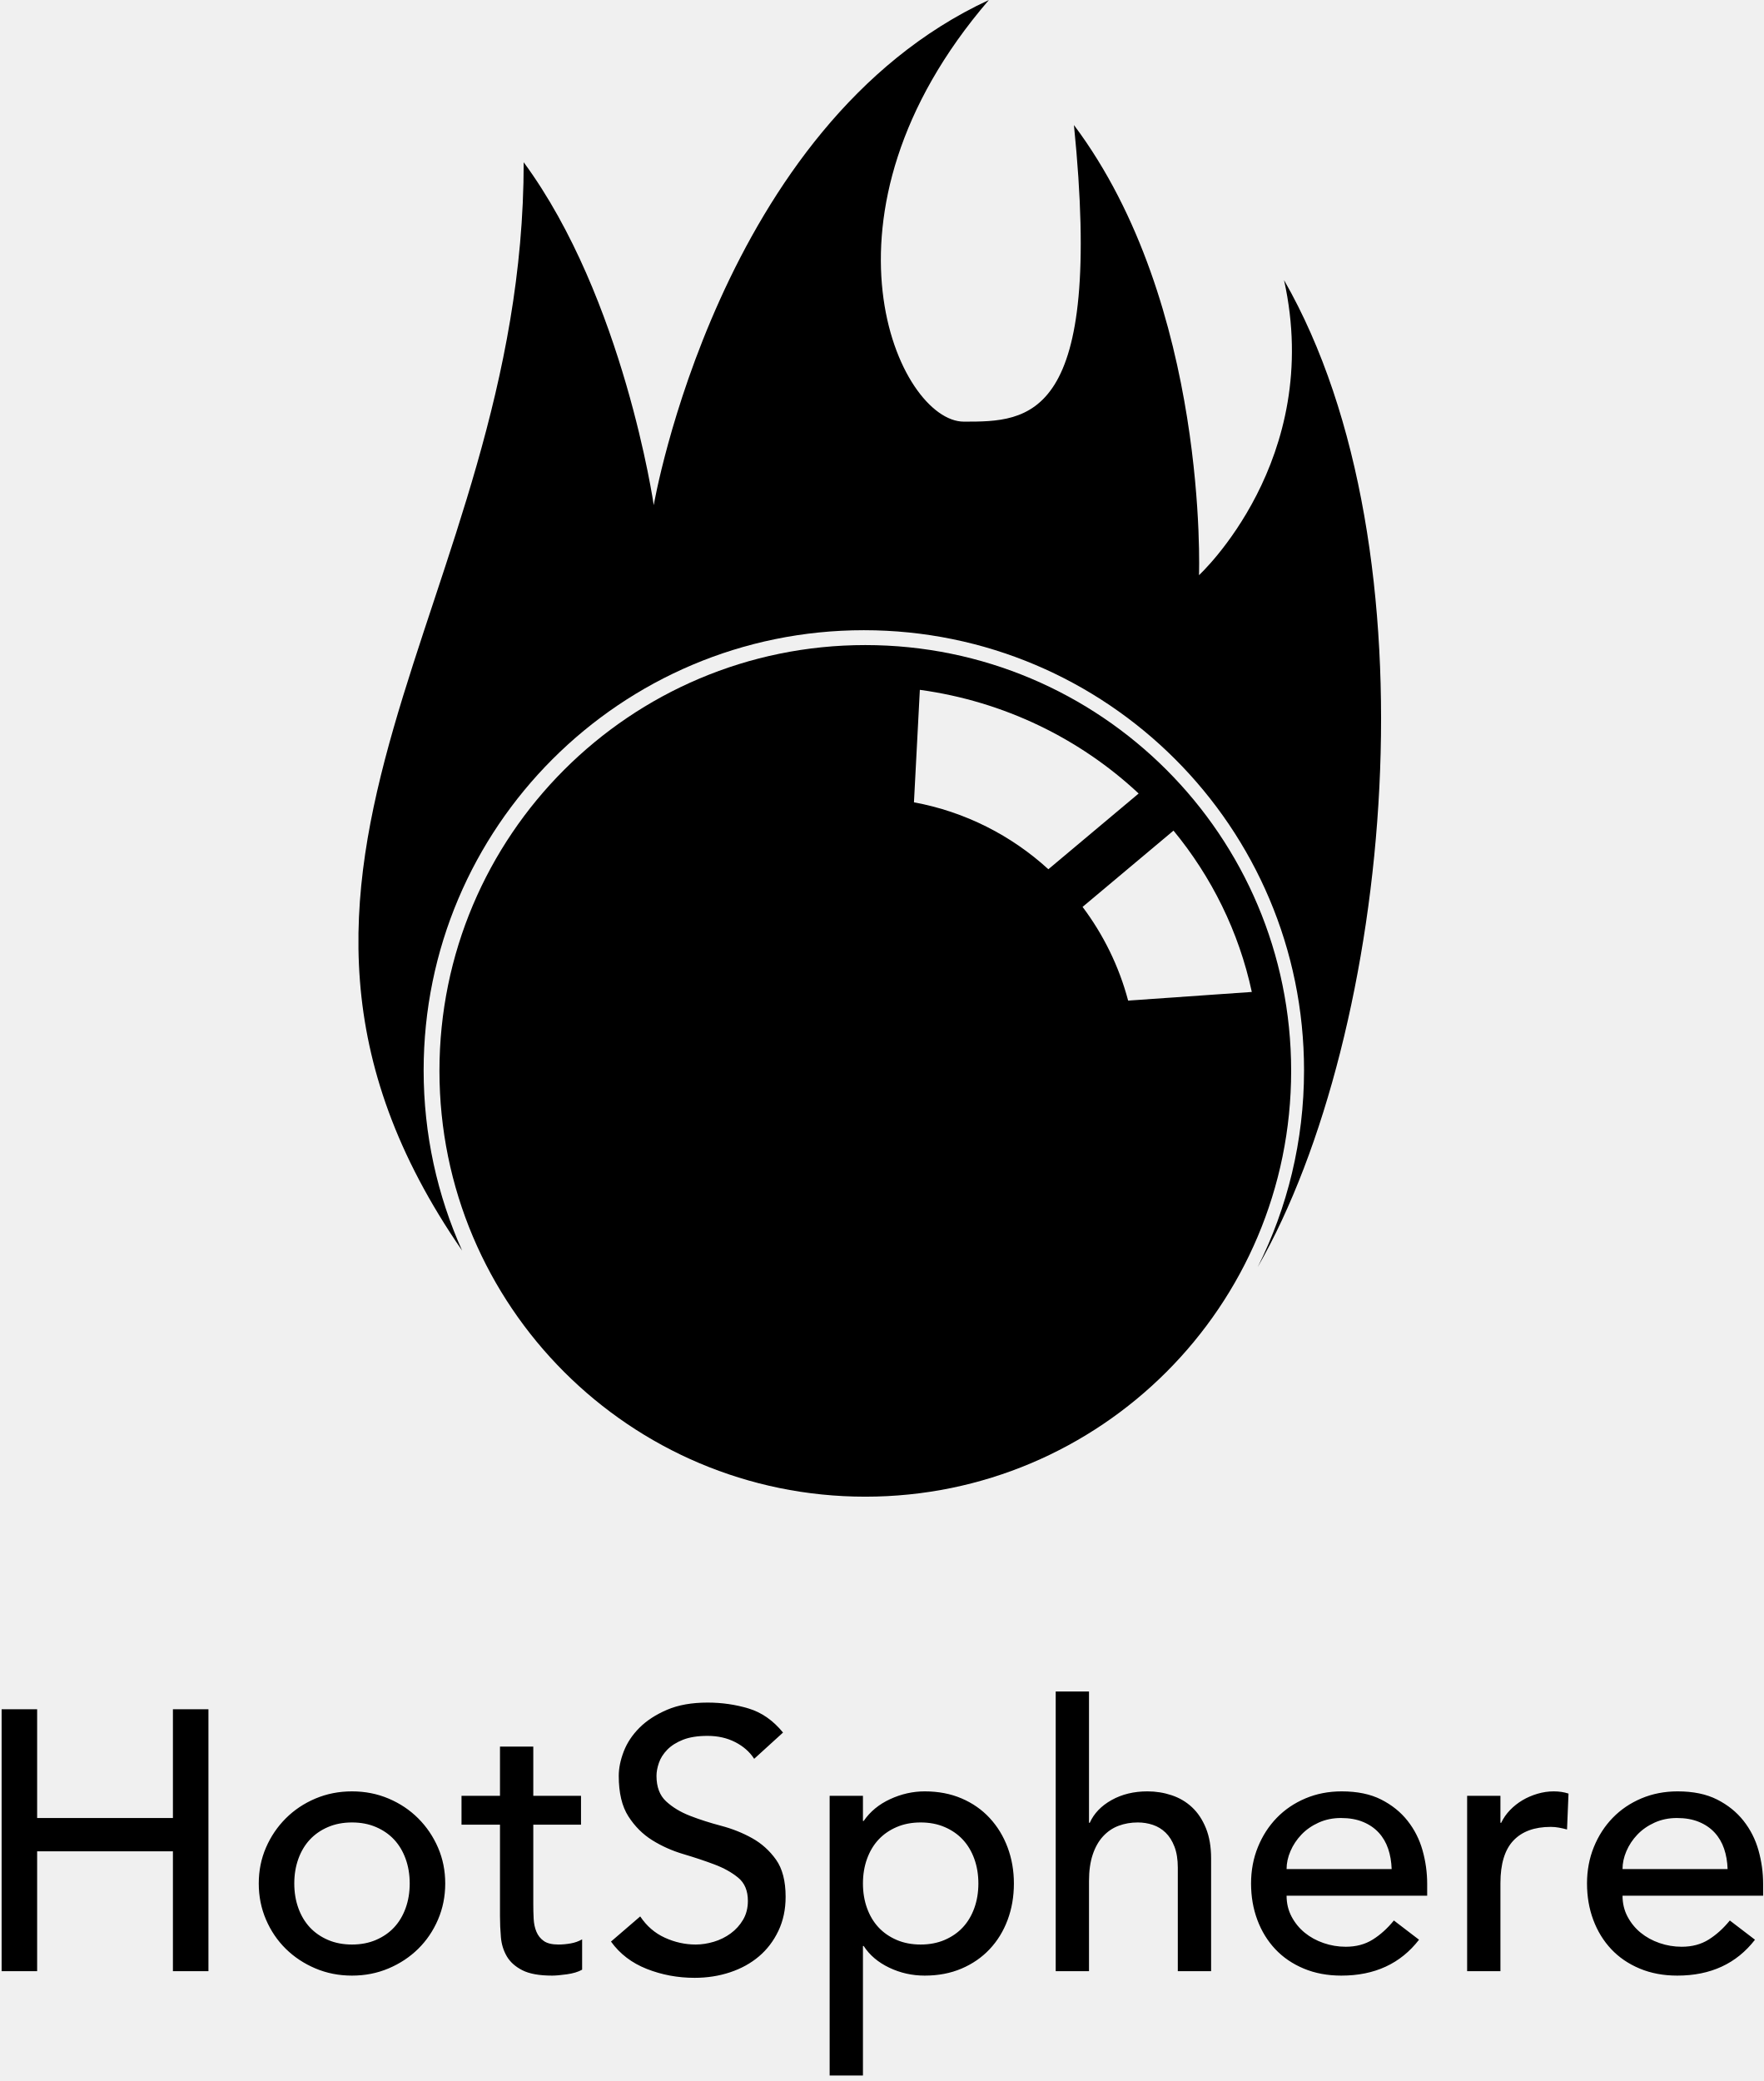
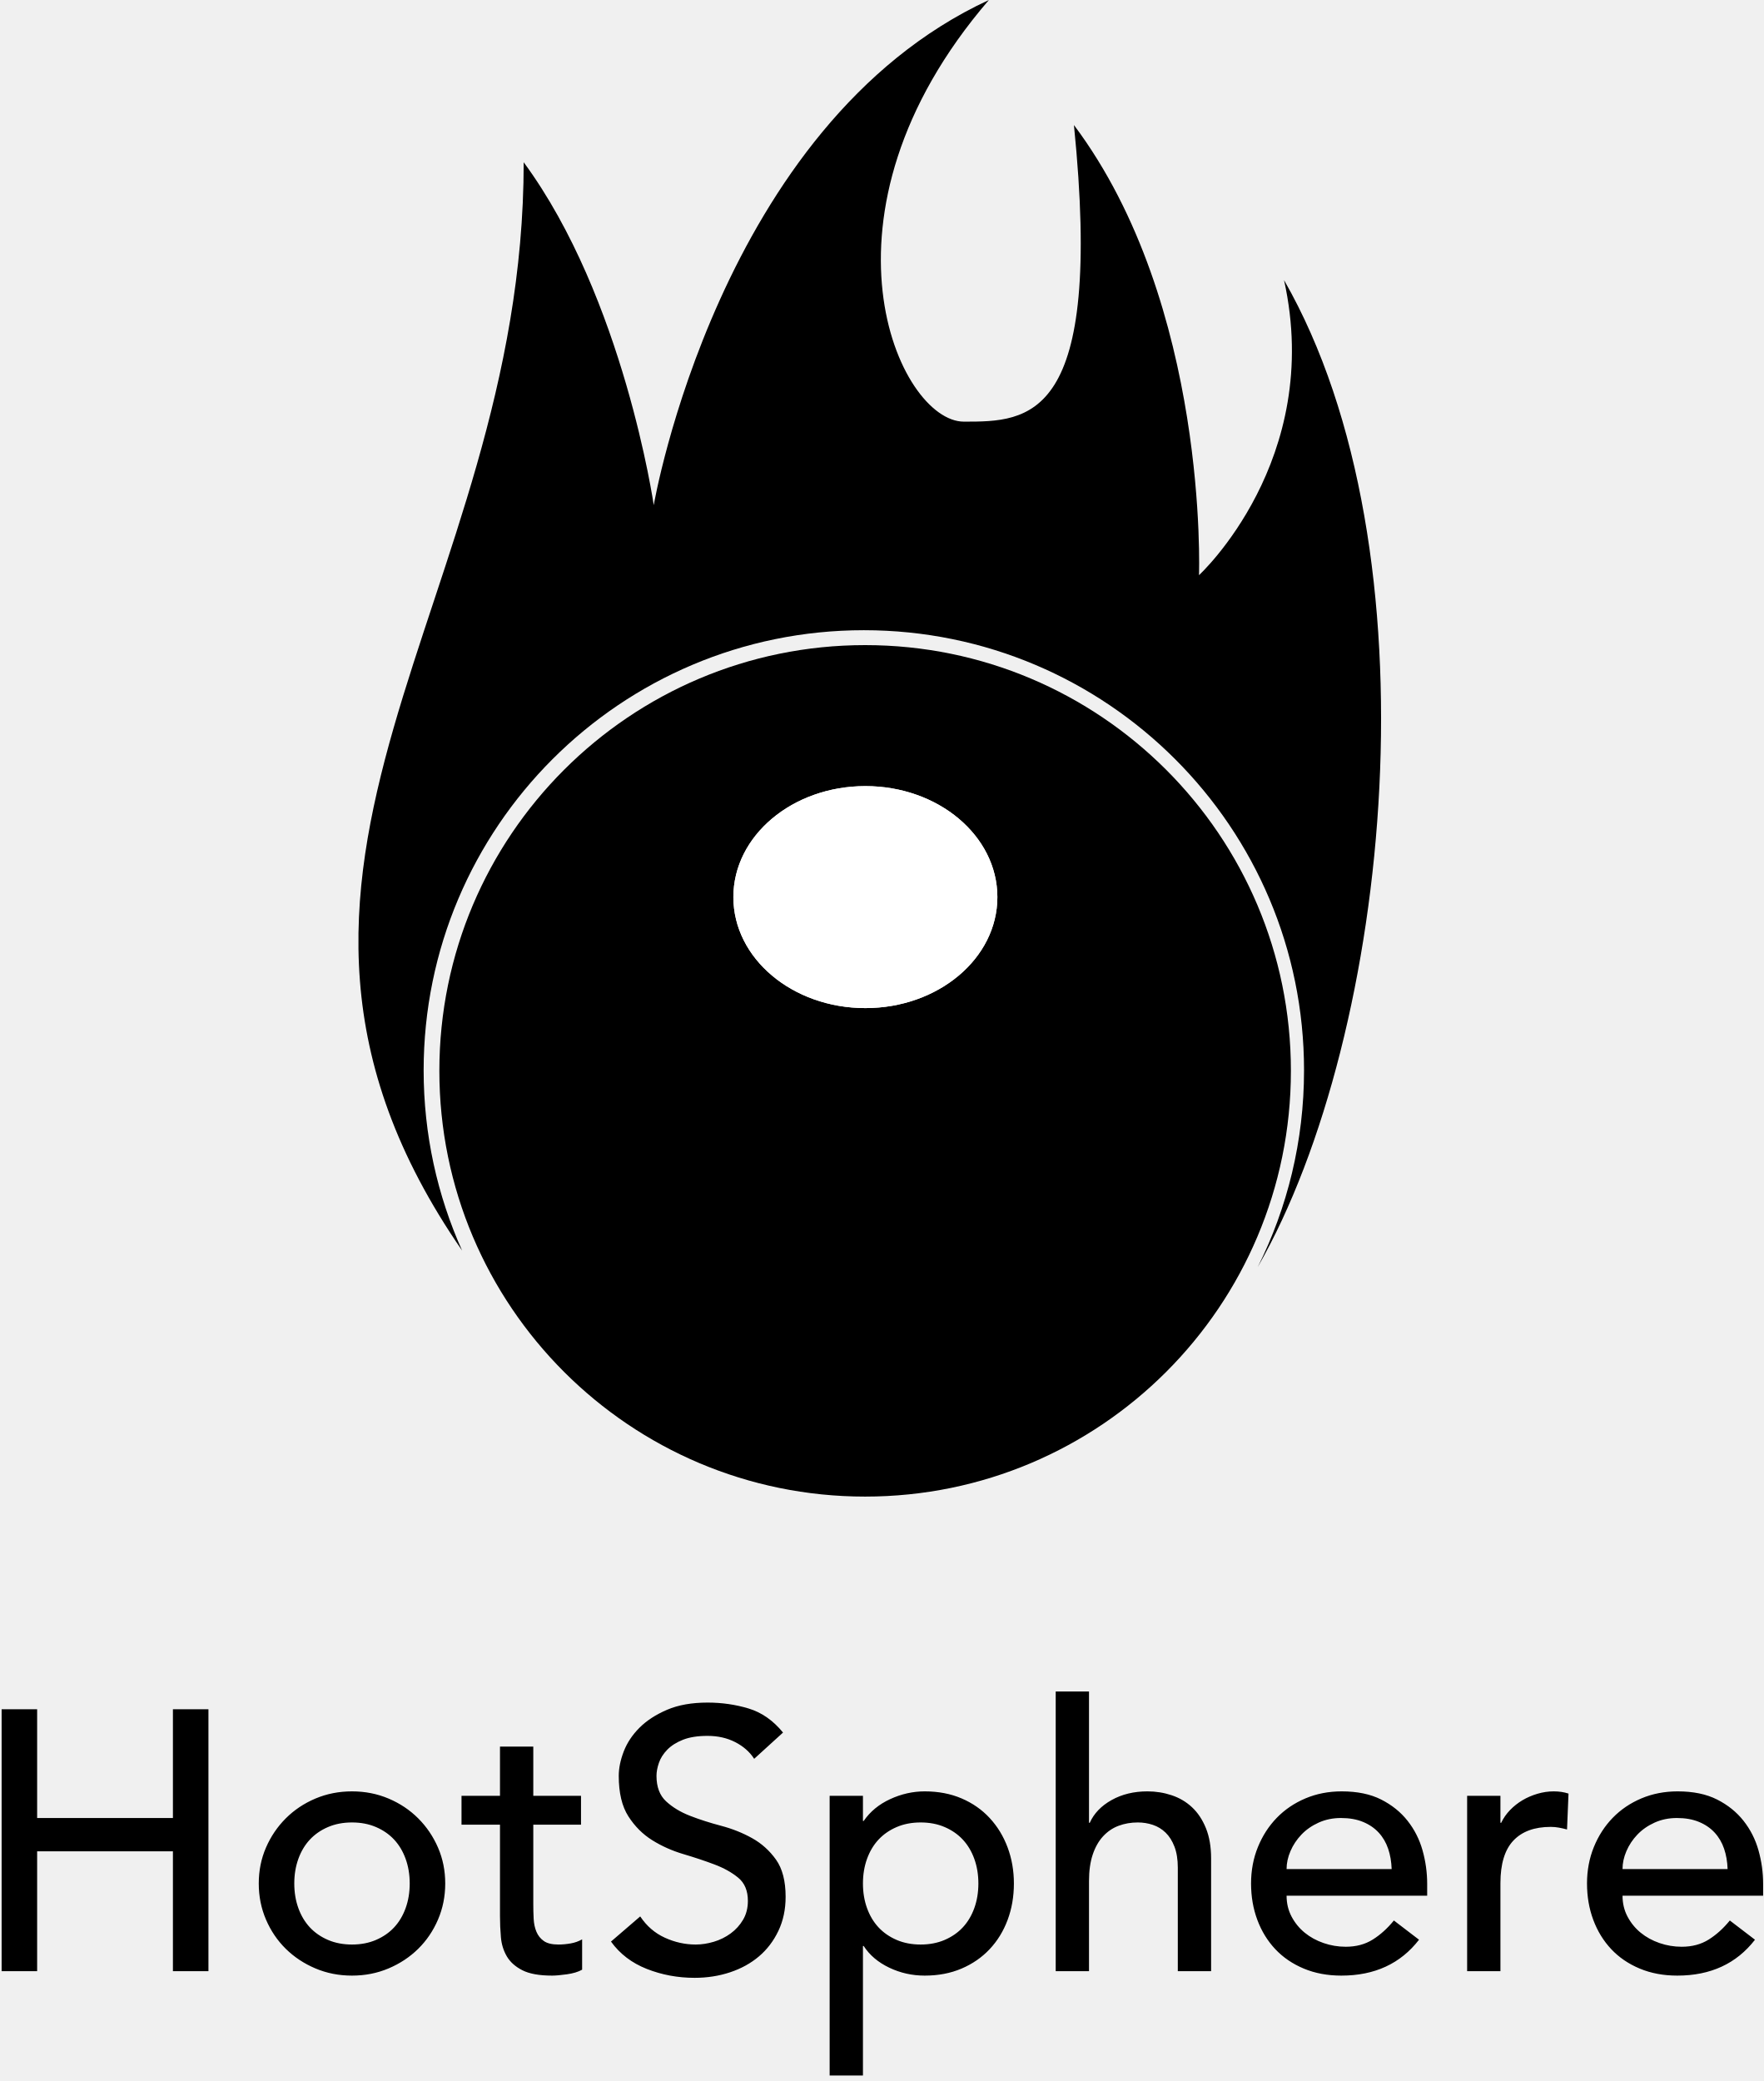
<svg xmlns="http://www.w3.org/2000/svg" width="305px" height="360px" viewBox="0 0 305 360" version="1.1">
  <defs />
  <g id="Menu-v2" stroke="none" stroke-width="1" fill="none" fill-rule="evenodd">
-     <g id="Menu" transform="translate(-489, -43)" fill="#000000">
+     <g id="Menu" transform="translate(-489, -43)">
      <g id="MenuHeader" transform="translate(483, 43)">
-         <path d="M6.28,295.688 L12.424,295.688 L12.424,314.504 L35.912,314.504 L35.912,295.688 L42.056,295.688 L42.056,341 L35.912,341 L35.912,320.264 L12.424,320.264 L12.424,341 L6.28,341 L6.28,295.688 Z M56.904,325.832 C56.904,327.368 57.139,328.787 57.608,330.088 C58.077,331.389 58.739,332.499 59.592,333.416 C60.445,334.333 61.491,335.059 62.728,335.592 C63.965,336.125 65.352,336.392 66.888,336.392 C68.424,336.392 69.811,336.125 71.048,335.592 C72.285,335.059 73.331,334.333 74.184,333.416 C75.037,332.499 75.699,331.389 76.168,330.088 C76.637,328.787 76.872,327.368 76.872,325.832 C76.872,324.296 76.637,322.877 76.168,321.576 C75.699,320.275 75.037,319.165 74.184,318.248 C73.331,317.331 72.285,316.605 71.048,316.072 C69.811,315.539 68.424,315.272 66.888,315.272 C65.352,315.272 63.965,315.539 62.728,316.072 C61.491,316.605 60.445,317.331 59.592,318.248 C58.739,319.165 58.077,320.275 57.608,321.576 C57.139,322.877 56.904,324.296 56.904,325.832 L56.904,325.832 Z M50.76,325.832 C50.76,323.613 51.176,321.544 52.008,319.624 C52.84,317.704 53.981,316.019 55.432,314.568 C56.883,313.117 58.589,311.976 60.552,311.144 C62.515,310.312 64.627,309.896 66.888,309.896 C69.149,309.896 71.261,310.312 73.224,311.144 C75.187,311.976 76.893,313.117 78.344,314.568 C79.795,316.019 80.936,317.704 81.768,319.624 C82.6,321.544 83.016,323.613 83.016,325.832 C83.016,328.051 82.6,330.131 81.768,332.072 C80.936,334.013 79.795,335.699 78.344,337.128 C76.893,338.557 75.187,339.688 73.224,340.52 C71.261,341.352 69.149,341.768 66.888,341.768 C64.627,341.768 62.515,341.352 60.552,340.52 C58.589,339.688 56.883,338.557 55.432,337.128 C53.981,335.699 52.84,334.013 52.008,332.072 C51.176,330.131 50.76,328.051 50.76,325.832 L50.76,325.832 Z M106.504,315.656 L98.248,315.656 L98.248,329.416 C98.248,330.269 98.269,331.112 98.312,331.944 C98.355,332.776 98.515,333.523 98.792,334.184 C99.069,334.845 99.496,335.379 100.072,335.784 C100.648,336.189 101.491,336.392 102.6,336.392 C103.283,336.392 103.987,336.328 104.712,336.2 C105.437,336.072 106.099,335.837 106.696,335.496 L106.696,340.744 C106.013,341.128 105.128,341.395 104.04,341.544 C102.952,341.693 102.109,341.768 101.512,341.768 C99.293,341.768 97.576,341.459 96.36,340.84 C95.144,340.221 94.248,339.421 93.672,338.44 C93.096,337.459 92.755,336.36 92.648,335.144 C92.541,333.928 92.488,332.701 92.488,331.464 L92.488,315.656 L85.832,315.656 L85.832,310.664 L92.488,310.664 L92.488,302.152 L98.248,302.152 L98.248,310.664 L106.504,310.664 L106.504,315.656 Z M116.744,331.528 C117.853,333.192 119.272,334.419 121,335.208 C122.728,335.997 124.509,336.392 126.344,336.392 C127.368,336.392 128.413,336.232 129.48,335.912 C130.547,335.592 131.517,335.112 132.392,334.472 C133.267,333.832 133.981,333.043 134.536,332.104 C135.091,331.165 135.368,330.077 135.368,328.84 C135.368,327.091 134.813,325.757 133.704,324.84 C132.595,323.923 131.219,323.155 129.576,322.536 C127.933,321.917 126.141,321.32 124.2,320.744 C122.259,320.168 120.467,319.368 118.824,318.344 C117.181,317.32 115.805,315.944 114.696,314.216 C113.587,312.488 113.032,310.152 113.032,307.208 C113.032,305.885 113.32,304.477 113.896,302.984 C114.472,301.491 115.379,300.125 116.616,298.888 C117.853,297.651 119.443,296.616 121.384,295.784 C123.325,294.952 125.661,294.536 128.392,294.536 C130.867,294.536 133.235,294.877 135.496,295.56 C137.757,296.243 139.741,297.629 141.448,299.72 L136.456,304.264 C135.688,303.069 134.6,302.109 133.192,301.384 C131.784,300.659 130.184,300.296 128.392,300.296 C126.685,300.296 125.267,300.52 124.136,300.968 C123.005,301.416 122.099,301.992 121.416,302.696 C120.733,303.4 120.253,304.157 119.976,304.968 C119.699,305.779 119.56,306.525 119.56,307.208 C119.56,309.128 120.115,310.6 121.224,311.624 C122.333,312.648 123.709,313.48 125.352,314.12 C126.995,314.76 128.787,315.336 130.728,315.848 C132.669,316.36 134.461,317.075 136.104,317.992 C137.747,318.909 139.123,320.147 140.232,321.704 C141.341,323.261 141.896,325.405 141.896,328.136 C141.896,330.312 141.48,332.275 140.648,334.024 C139.816,335.773 138.696,337.245 137.288,338.44 C135.88,339.635 134.216,340.552 132.296,341.192 C130.376,341.832 128.328,342.152 126.152,342.152 C123.251,342.152 120.499,341.64 117.896,340.616 C115.293,339.592 113.224,338.013 111.688,335.88 L116.744,331.528 Z M149.512,310.664 L155.272,310.664 L155.272,315.016 L155.4,315.016 C156.509,313.395 158.035,312.136 159.976,311.24 C161.917,310.344 163.912,309.896 165.96,309.896 C168.307,309.896 170.429,310.301 172.328,311.112 C174.227,311.923 175.848,313.053 177.192,314.504 C178.536,315.955 179.571,317.651 180.296,319.592 C181.021,321.533 181.384,323.613 181.384,325.832 C181.384,328.093 181.021,330.195 180.296,332.136 C179.571,334.077 178.536,335.763 177.192,337.192 C175.848,338.621 174.227,339.741 172.328,340.552 C170.429,341.363 168.307,341.768 165.96,341.768 C163.784,341.768 161.736,341.309 159.816,340.392 C157.896,339.475 156.424,338.227 155.4,336.648 L155.272,336.648 L155.272,359.048 L149.512,359.048 L149.512,310.664 Z M165.256,315.272 C163.72,315.272 162.333,315.539 161.096,316.072 C159.859,316.605 158.813,317.331 157.96,318.248 C157.107,319.165 156.445,320.275 155.976,321.576 C155.507,322.877 155.272,324.296 155.272,325.832 C155.272,327.368 155.507,328.787 155.976,330.088 C156.445,331.389 157.107,332.499 157.96,333.416 C158.813,334.333 159.859,335.059 161.096,335.592 C162.333,336.125 163.72,336.392 165.256,336.392 C166.792,336.392 168.179,336.125 169.416,335.592 C170.653,335.059 171.699,334.333 172.552,333.416 C173.405,332.499 174.067,331.389 174.536,330.088 C175.005,328.787 175.24,327.368 175.24,325.832 C175.24,324.296 175.005,322.877 174.536,321.576 C174.067,320.275 173.405,319.165 172.552,318.248 C171.699,317.331 170.653,316.605 169.416,316.072 C168.179,315.539 166.792,315.272 165.256,315.272 L165.256,315.272 Z M188.616,292.616 L194.376,292.616 L194.376,315.336 L194.504,315.336 C195.229,313.715 196.488,312.403 198.28,311.4 C200.072,310.397 202.141,309.896 204.488,309.896 C205.939,309.896 207.336,310.12 208.68,310.568 C210.024,311.016 211.197,311.709 212.2,312.648 C213.203,313.587 214.003,314.792 214.6,316.264 C215.197,317.736 215.496,319.475 215.496,321.48 L215.496,341 L209.736,341 L209.736,323.08 C209.736,321.672 209.544,320.467 209.16,319.464 C208.776,318.461 208.264,317.651 207.624,317.032 C206.984,316.413 206.248,315.965 205.416,315.688 C204.584,315.411 203.72,315.272 202.824,315.272 C201.629,315.272 200.52,315.464 199.496,315.848 C198.472,316.232 197.576,316.84 196.808,317.672 C196.04,318.504 195.443,319.56 195.016,320.84 C194.589,322.12 194.376,323.635 194.376,325.384 L194.376,341 L188.616,341 L188.616,292.616 Z M228.552,327.944 C228.552,329.267 228.84,330.472 229.416,331.56 C229.992,332.648 230.749,333.576 231.688,334.344 C232.627,335.112 233.715,335.709 234.952,336.136 C236.189,336.563 237.469,336.776 238.792,336.776 C240.584,336.776 242.141,336.36 243.464,335.528 C244.787,334.696 246.003,333.597 247.112,332.232 L251.464,335.56 C248.264,339.699 243.784,341.768 238.024,341.768 C235.635,341.768 233.469,341.363 231.528,340.552 C229.587,339.741 227.944,338.621 226.6,337.192 C225.256,335.763 224.221,334.077 223.496,332.136 C222.771,330.195 222.408,328.093 222.408,325.832 C222.408,323.571 222.803,321.469 223.592,319.528 C224.381,317.587 225.469,315.901 226.856,314.472 C228.243,313.043 229.896,311.923 231.816,311.112 C233.736,310.301 235.827,309.896 238.088,309.896 C240.776,309.896 243.048,310.365 244.904,311.304 C246.76,312.243 248.285,313.469 249.48,314.984 C250.675,316.499 251.539,318.205 252.072,320.104 C252.605,322.003 252.872,323.933 252.872,325.896 L252.872,327.944 L228.552,327.944 Z M246.728,323.336 C246.685,322.056 246.483,320.883 246.12,319.816 C245.757,318.749 245.213,317.821 244.488,317.032 C243.763,316.243 242.856,315.624 241.768,315.176 C240.68,314.728 239.411,314.504 237.96,314.504 C236.552,314.504 235.261,314.771 234.088,315.304 C232.915,315.837 231.923,316.531 231.112,317.384 C230.301,318.237 229.672,319.187 229.224,320.232 C228.776,321.277 228.552,322.312 228.552,323.336 L246.728,323.336 Z M259.784,310.664 L265.544,310.664 L265.544,315.336 L265.672,315.336 C266.056,314.525 266.568,313.789 267.208,313.128 C267.848,312.467 268.563,311.901 269.352,311.432 C270.141,310.963 271.005,310.589 271.944,310.312 C272.883,310.035 273.821,309.896 274.76,309.896 C275.699,309.896 276.552,310.024 277.32,310.28 L277.064,316.488 C276.595,316.36 276.125,316.253 275.656,316.168 C275.187,316.083 274.717,316.04 274.248,316.04 C271.432,316.04 269.277,316.829 267.784,318.408 C266.291,319.987 265.544,322.44 265.544,325.768 L265.544,341 L259.784,341 L259.784,310.664 Z M286.664,327.944 C286.664,329.267 286.952,330.472 287.528,331.56 C288.104,332.648 288.861,333.576 289.8,334.344 C290.739,335.112 291.827,335.709 293.064,336.136 C294.301,336.563 295.581,336.776 296.904,336.776 C298.696,336.776 300.253,336.36 301.576,335.528 C302.899,334.696 304.115,333.597 305.224,332.232 L309.576,335.56 C306.376,339.699 301.896,341.768 296.136,341.768 C293.747,341.768 291.581,341.363 289.64,340.552 C287.699,339.741 286.056,338.621 284.712,337.192 C283.368,335.763 282.333,334.077 281.608,332.136 C280.883,330.195 280.52,328.093 280.52,325.832 C280.52,323.571 280.915,321.469 281.704,319.528 C282.493,317.587 283.581,315.901 284.968,314.472 C286.355,313.043 288.008,311.923 289.928,311.112 C291.848,310.301 293.939,309.896 296.2,309.896 C298.888,309.896 301.16,310.365 303.016,311.304 C304.872,312.243 306.397,313.469 307.592,314.984 C308.787,316.499 309.651,318.205 310.184,320.104 C310.717,322.003 310.984,323.933 310.984,325.896 L310.984,327.944 L286.664,327.944 Z M304.84,323.336 C304.797,322.056 304.595,320.883 304.232,319.816 C303.869,318.749 303.325,317.821 302.6,317.032 C301.875,316.243 300.968,315.624 299.88,315.176 C298.792,314.728 297.523,314.504 296.072,314.504 C294.664,314.504 293.373,314.771 292.2,315.304 C291.027,315.837 290.035,316.531 289.224,317.384 C288.413,318.237 287.784,319.187 287.336,320.232 C286.888,321.277 286.664,322.312 286.664,323.336 L304.84,323.336 Z" id="HotSphere" />
+         <path d="M6.28,295.688 L12.424,295.688 L12.424,314.504 L35.912,314.504 L35.912,295.688 L42.056,295.688 L42.056,341 L35.912,341 L35.912,320.264 L12.424,320.264 L12.424,341 L6.28,341 L6.28,295.688 Z M56.904,325.832 C56.904,327.368 57.139,328.787 57.608,330.088 C58.077,331.389 58.739,332.499 59.592,333.416 C60.445,334.333 61.491,335.059 62.728,335.592 C63.965,336.125 65.352,336.392 66.888,336.392 C68.424,336.392 69.811,336.125 71.048,335.592 C72.285,335.059 73.331,334.333 74.184,333.416 C75.037,332.499 75.699,331.389 76.168,330.088 C76.637,328.787 76.872,327.368 76.872,325.832 C76.872,324.296 76.637,322.877 76.168,321.576 C75.699,320.275 75.037,319.165 74.184,318.248 C73.331,317.331 72.285,316.605 71.048,316.072 C69.811,315.539 68.424,315.272 66.888,315.272 C65.352,315.272 63.965,315.539 62.728,316.072 C61.491,316.605 60.445,317.331 59.592,318.248 C58.739,319.165 58.077,320.275 57.608,321.576 C57.139,322.877 56.904,324.296 56.904,325.832 L56.904,325.832 Z M50.76,325.832 C50.76,323.613 51.176,321.544 52.008,319.624 C52.84,317.704 53.981,316.019 55.432,314.568 C56.883,313.117 58.589,311.976 60.552,311.144 C62.515,310.312 64.627,309.896 66.888,309.896 C69.149,309.896 71.261,310.312 73.224,311.144 C75.187,311.976 76.893,313.117 78.344,314.568 C79.795,316.019 80.936,317.704 81.768,319.624 C82.6,321.544 83.016,323.613 83.016,325.832 C83.016,328.051 82.6,330.131 81.768,332.072 C80.936,334.013 79.795,335.699 78.344,337.128 C76.893,338.557 75.187,339.688 73.224,340.52 C71.261,341.352 69.149,341.768 66.888,341.768 C64.627,341.768 62.515,341.352 60.552,340.52 C58.589,339.688 56.883,338.557 55.432,337.128 C53.981,335.699 52.84,334.013 52.008,332.072 C51.176,330.131 50.76,328.051 50.76,325.832 L50.76,325.832 Z M106.504,315.656 L98.248,315.656 L98.248,329.416 C98.248,330.269 98.269,331.112 98.312,331.944 C98.355,332.776 98.515,333.523 98.792,334.184 C99.069,334.845 99.496,335.379 100.072,335.784 C100.648,336.189 101.491,336.392 102.6,336.392 C103.283,336.392 103.987,336.328 104.712,336.2 C105.437,336.072 106.099,335.837 106.696,335.496 L106.696,340.744 C106.013,341.128 105.128,341.395 104.04,341.544 C102.952,341.693 102.109,341.768 101.512,341.768 C99.293,341.768 97.576,341.459 96.36,340.84 C95.144,340.221 94.248,339.421 93.672,338.44 C93.096,337.459 92.755,336.36 92.648,335.144 C92.541,333.928 92.488,332.701 92.488,331.464 L92.488,315.656 L85.832,315.656 L85.832,310.664 L92.488,310.664 L92.488,302.152 L98.248,302.152 L98.248,310.664 L106.504,310.664 L106.504,315.656 Z M116.744,331.528 C117.853,333.192 119.272,334.419 121,335.208 C122.728,335.997 124.509,336.392 126.344,336.392 C127.368,336.392 128.413,336.232 129.48,335.912 C130.547,335.592 131.517,335.112 132.392,334.472 C133.267,333.832 133.981,333.043 134.536,332.104 C135.091,331.165 135.368,330.077 135.368,328.84 C135.368,327.091 134.813,325.757 133.704,324.84 C132.595,323.923 131.219,323.155 129.576,322.536 C127.933,321.917 126.141,321.32 124.2,320.744 C122.259,320.168 120.467,319.368 118.824,318.344 C117.181,317.32 115.805,315.944 114.696,314.216 C113.587,312.488 113.032,310.152 113.032,307.208 C113.032,305.885 113.32,304.477 113.896,302.984 C114.472,301.491 115.379,300.125 116.616,298.888 C117.853,297.651 119.443,296.616 121.384,295.784 C123.325,294.952 125.661,294.536 128.392,294.536 C130.867,294.536 133.235,294.877 135.496,295.56 C137.757,296.243 139.741,297.629 141.448,299.72 L136.456,304.264 C135.688,303.069 134.6,302.109 133.192,301.384 C131.784,300.659 130.184,300.296 128.392,300.296 C126.685,300.296 125.267,300.52 124.136,300.968 C123.005,301.416 122.099,301.992 121.416,302.696 C120.733,303.4 120.253,304.157 119.976,304.968 C119.699,305.779 119.56,306.525 119.56,307.208 C119.56,309.128 120.115,310.6 121.224,311.624 C122.333,312.648 123.709,313.48 125.352,314.12 C126.995,314.76 128.787,315.336 130.728,315.848 C132.669,316.36 134.461,317.075 136.104,317.992 C137.747,318.909 139.123,320.147 140.232,321.704 C141.341,323.261 141.896,325.405 141.896,328.136 C141.896,330.312 141.48,332.275 140.648,334.024 C139.816,335.773 138.696,337.245 137.288,338.44 C135.88,339.635 134.216,340.552 132.296,341.192 C130.376,341.832 128.328,342.152 126.152,342.152 C123.251,342.152 120.499,341.64 117.896,340.616 C115.293,339.592 113.224,338.013 111.688,335.88 L116.744,331.528 Z M149.512,310.664 L155.272,310.664 L155.272,315.016 L155.4,315.016 C156.509,313.395 158.035,312.136 159.976,311.24 C161.917,310.344 163.912,309.896 165.96,309.896 C168.307,309.896 170.429,310.301 172.328,311.112 C174.227,311.923 175.848,313.053 177.192,314.504 C178.536,315.955 179.571,317.651 180.296,319.592 C181.021,321.533 181.384,323.613 181.384,325.832 C181.384,328.093 181.021,330.195 180.296,332.136 C179.571,334.077 178.536,335.763 177.192,337.192 C175.848,338.621 174.227,339.741 172.328,340.552 C170.429,341.363 168.307,341.768 165.96,341.768 C163.784,341.768 161.736,341.309 159.816,340.392 C157.896,339.475 156.424,338.227 155.4,336.648 L155.272,336.648 L155.272,359.048 L149.512,359.048 L149.512,310.664 Z M165.256,315.272 C163.72,315.272 162.333,315.539 161.096,316.072 C159.859,316.605 158.813,317.331 157.96,318.248 C157.107,319.165 156.445,320.275 155.976,321.576 C155.507,322.877 155.272,324.296 155.272,325.832 C155.272,327.368 155.507,328.787 155.976,330.088 C156.445,331.389 157.107,332.499 157.96,333.416 C158.813,334.333 159.859,335.059 161.096,335.592 C162.333,336.125 163.72,336.392 165.256,336.392 C166.792,336.392 168.179,336.125 169.416,335.592 C170.653,335.059 171.699,334.333 172.552,333.416 C173.405,332.499 174.067,331.389 174.536,330.088 C175.005,328.787 175.24,327.368 175.24,325.832 C175.24,324.296 175.005,322.877 174.536,321.576 C174.067,320.275 173.405,319.165 172.552,318.248 C171.699,317.331 170.653,316.605 169.416,316.072 C168.179,315.539 166.792,315.272 165.256,315.272 L165.256,315.272 Z M188.616,292.616 L194.376,292.616 L194.376,315.336 L194.504,315.336 C195.229,313.715 196.488,312.403 198.28,311.4 C200.072,310.397 202.141,309.896 204.488,309.896 C205.939,309.896 207.336,310.12 208.68,310.568 C210.024,311.016 211.197,311.709 212.2,312.648 C213.203,313.587 214.003,314.792 214.6,316.264 C215.197,317.736 215.496,319.475 215.496,321.48 L215.496,341 L209.736,341 L209.736,323.08 C209.736,321.672 209.544,320.467 209.16,319.464 C208.776,318.461 208.264,317.651 207.624,317.032 C206.984,316.413 206.248,315.965 205.416,315.688 C204.584,315.411 203.72,315.272 202.824,315.272 C201.629,315.272 200.52,315.464 199.496,315.848 C198.472,316.232 197.576,316.84 196.808,317.672 C196.04,318.504 195.443,319.56 195.016,320.84 C194.589,322.12 194.376,323.635 194.376,325.384 L194.376,341 L188.616,341 L188.616,292.616 Z M228.552,327.944 C228.552,329.267 228.84,330.472 229.416,331.56 C229.992,332.648 230.749,333.576 231.688,334.344 C232.627,335.112 233.715,335.709 234.952,336.136 C236.189,336.563 237.469,336.776 238.792,336.776 C240.584,336.776 242.141,336.36 243.464,335.528 C244.787,334.696 246.003,333.597 247.112,332.232 L251.464,335.56 C248.264,339.699 243.784,341.768 238.024,341.768 C235.635,341.768 233.469,341.363 231.528,340.552 C229.587,339.741 227.944,338.621 226.6,337.192 C225.256,335.763 224.221,334.077 223.496,332.136 C222.771,330.195 222.408,328.093 222.408,325.832 C222.408,323.571 222.803,321.469 223.592,319.528 C224.381,317.587 225.469,315.901 226.856,314.472 C228.243,313.043 229.896,311.923 231.816,311.112 C233.736,310.301 235.827,309.896 238.088,309.896 C240.776,309.896 243.048,310.365 244.904,311.304 C246.76,312.243 248.285,313.469 249.48,314.984 C250.675,316.499 251.539,318.205 252.072,320.104 C252.605,322.003 252.872,323.933 252.872,325.896 L252.872,327.944 L228.552,327.944 Z M246.728,323.336 C246.685,322.056 246.483,320.883 246.12,319.816 C245.757,318.749 245.213,317.821 244.488,317.032 C243.763,316.243 242.856,315.624 241.768,315.176 C240.68,314.728 239.411,314.504 237.96,314.504 C236.552,314.504 235.261,314.771 234.088,315.304 C232.915,315.837 231.923,316.531 231.112,317.384 C230.301,318.237 229.672,319.187 229.224,320.232 C228.776,321.277 228.552,322.312 228.552,323.336 L246.728,323.336 Z M259.784,310.664 L265.544,310.664 L265.544,315.336 L265.672,315.336 C266.056,314.525 266.568,313.789 267.208,313.128 C267.848,312.467 268.563,311.901 269.352,311.432 C270.141,310.963 271.005,310.589 271.944,310.312 C272.883,310.035 273.821,309.896 274.76,309.896 C275.699,309.896 276.552,310.024 277.32,310.28 L277.064,316.488 C276.595,316.36 276.125,316.253 275.656,316.168 C275.187,316.083 274.717,316.04 274.248,316.04 C271.432,316.04 269.277,316.829 267.784,318.408 C266.291,319.987 265.544,322.44 265.544,325.768 L265.544,341 L259.784,341 L259.784,310.664 Z M286.664,327.944 C286.664,329.267 286.952,330.472 287.528,331.56 C288.104,332.648 288.861,333.576 289.8,334.344 C290.739,335.112 291.827,335.709 293.064,336.136 C294.301,336.563 295.581,336.776 296.904,336.776 C298.696,336.776 300.253,336.36 301.576,335.528 C302.899,334.696 304.115,333.597 305.224,332.232 L309.576,335.56 C306.376,339.699 301.896,341.768 296.136,341.768 C293.747,341.768 291.581,341.363 289.64,340.552 C287.699,339.741 286.056,338.621 284.712,337.192 C283.368,335.763 282.333,334.077 281.608,332.136 C280.883,330.195 280.52,328.093 280.52,325.832 C280.52,323.571 280.915,321.469 281.704,319.528 C282.493,317.587 283.581,315.901 284.968,314.472 C286.355,313.043 288.008,311.923 289.928,311.112 C291.848,310.301 293.939,309.896 296.2,309.896 C298.888,309.896 301.16,310.365 303.016,311.304 C304.872,312.243 306.397,313.469 307.592,314.984 C308.787,316.499 309.651,318.205 310.184,320.104 C310.717,322.003 310.984,323.933 310.984,325.896 L310.984,327.944 L286.664,327.944 Z M304.84,323.336 C304.797,322.056 304.595,320.883 304.232,319.816 C303.869,318.749 303.325,317.821 302.6,317.032 C301.875,316.243 300.968,315.624 299.88,315.176 C298.792,314.728 297.523,314.504 296.072,314.504 C294.664,314.504 293.373,314.771 292.2,315.304 C291.027,315.837 290.035,316.531 289.224,317.384 C288.413,318.237 287.784,319.187 287.336,320.232 C286.888,321.277 286.664,322.312 286.664,323.336 L304.84,323.336 Z" id="HotSphere" fill="#000000" />
        <g id="Logo" transform="translate(68, 0)">
-           <path d="M17.937,216.342 C-27.904,149.98 28.587,104.494 28.587,28.069 C45.893,51.574 51.085,87.39 51.085,87.39 C51.085,87.39 62.333,21.631 109.059,0 C77.043,37.206 93.484,72.942 104.732,72.942 C115.981,72.942 128.96,72.942 123.769,21.631 C147.132,52.78 145.401,99.504 145.401,99.504 C145.401,99.504 167.033,79.603 160.111,48.454 C186.95,95.249 178.76,178.714 155.564,219.189 C160.689,208.949 163.572,197.393 163.572,185.163 C163.572,143.111 129.481,109.021 87.427,109.021 C45.373,109.021 11.281,143.111 11.281,185.163 C11.281,196.272 13.661,206.826 17.937,216.342 L17.937,216.342 Z" id="Path-1" />
-           <path d="M87.679,258.916 C128.363,258.916 161.344,225.937 161.344,185.254 C161.344,144.572 128.363,111.593 87.679,111.593 C46.995,111.593 14.015,144.572 14.015,185.254 C14.015,225.937 46.995,258.916 87.679,258.916 L87.679,258.916 L87.679,258.916 Z M97.115,119.337 C111.713,121.333 124.834,127.802 134.963,137.272 L119.346,150.375 C112.958,144.536 104.96,140.429 96.095,138.796 L97.115,119.337 L97.115,119.337 L97.115,119.337 Z M154.537,171.602 C152.307,161.201 147.58,151.691 140.992,143.691 L140.992,143.691 L125.263,156.888 C128.858,161.668 131.566,167.153 133.144,173.097 L154.537,171.602 L154.537,171.602 L154.537,171.602 Z" id="Oval-1" />
+           <path d="M17.937,216.342 C-27.904,149.98 28.587,104.494 28.587,28.069 C45.893,51.574 51.085,87.39 51.085,87.39 C51.085,87.39 62.333,21.631 109.059,0 C77.043,37.206 93.484,72.942 104.732,72.942 C115.981,72.942 128.96,72.942 123.769,21.631 C147.132,52.78 145.401,99.504 145.401,99.504 C145.401,99.504 167.033,79.603 160.111,48.454 C186.95,95.249 178.76,178.714 155.564,219.189 C160.689,208.949 163.572,197.393 163.572,185.163 C163.572,143.111 129.481,109.021 87.427,109.021 C45.373,109.021 11.281,143.111 11.281,185.163 C11.281,196.272 13.661,206.826 17.937,216.342 L17.937,216.342 Z" id="Path-1" fill="#000000" />
+           <path d="M87.65,258.9 C128.326,258.9 161.3,225.926 161.3,185.25 C161.3,144.574 128.326,111.6 87.65,111.6 C46.974,111.6 14,144.574 14,185.25 C14,225.926 46.974,258.9 87.65,258.9 Z M87.692,174.394 C100.303,174.394 110.526,165.797 110.526,155.193 C110.526,144.588 100.303,135.991 87.692,135.991 C75.081,135.991 64.858,144.588 64.858,155.193 C64.858,165.797 75.081,174.394 87.692,174.394 Z" id="Ball-2" fill="#000000" />
+           <path d="M87.692,174.394 C100.303,174.394 110.526,165.797 110.526,155.193 C110.526,144.588 100.303,135.991 87.692,135.991 C75.081,135.991 64.858,144.588 64.858,155.193 C64.858,165.797 75.081,174.394 87.692,174.394 L87.692,174.394 L87.692,174.394 Z" id="Path" fill="#FFFFFF" />
        </g>
      </g>
    </g>
  </g>
</svg>
